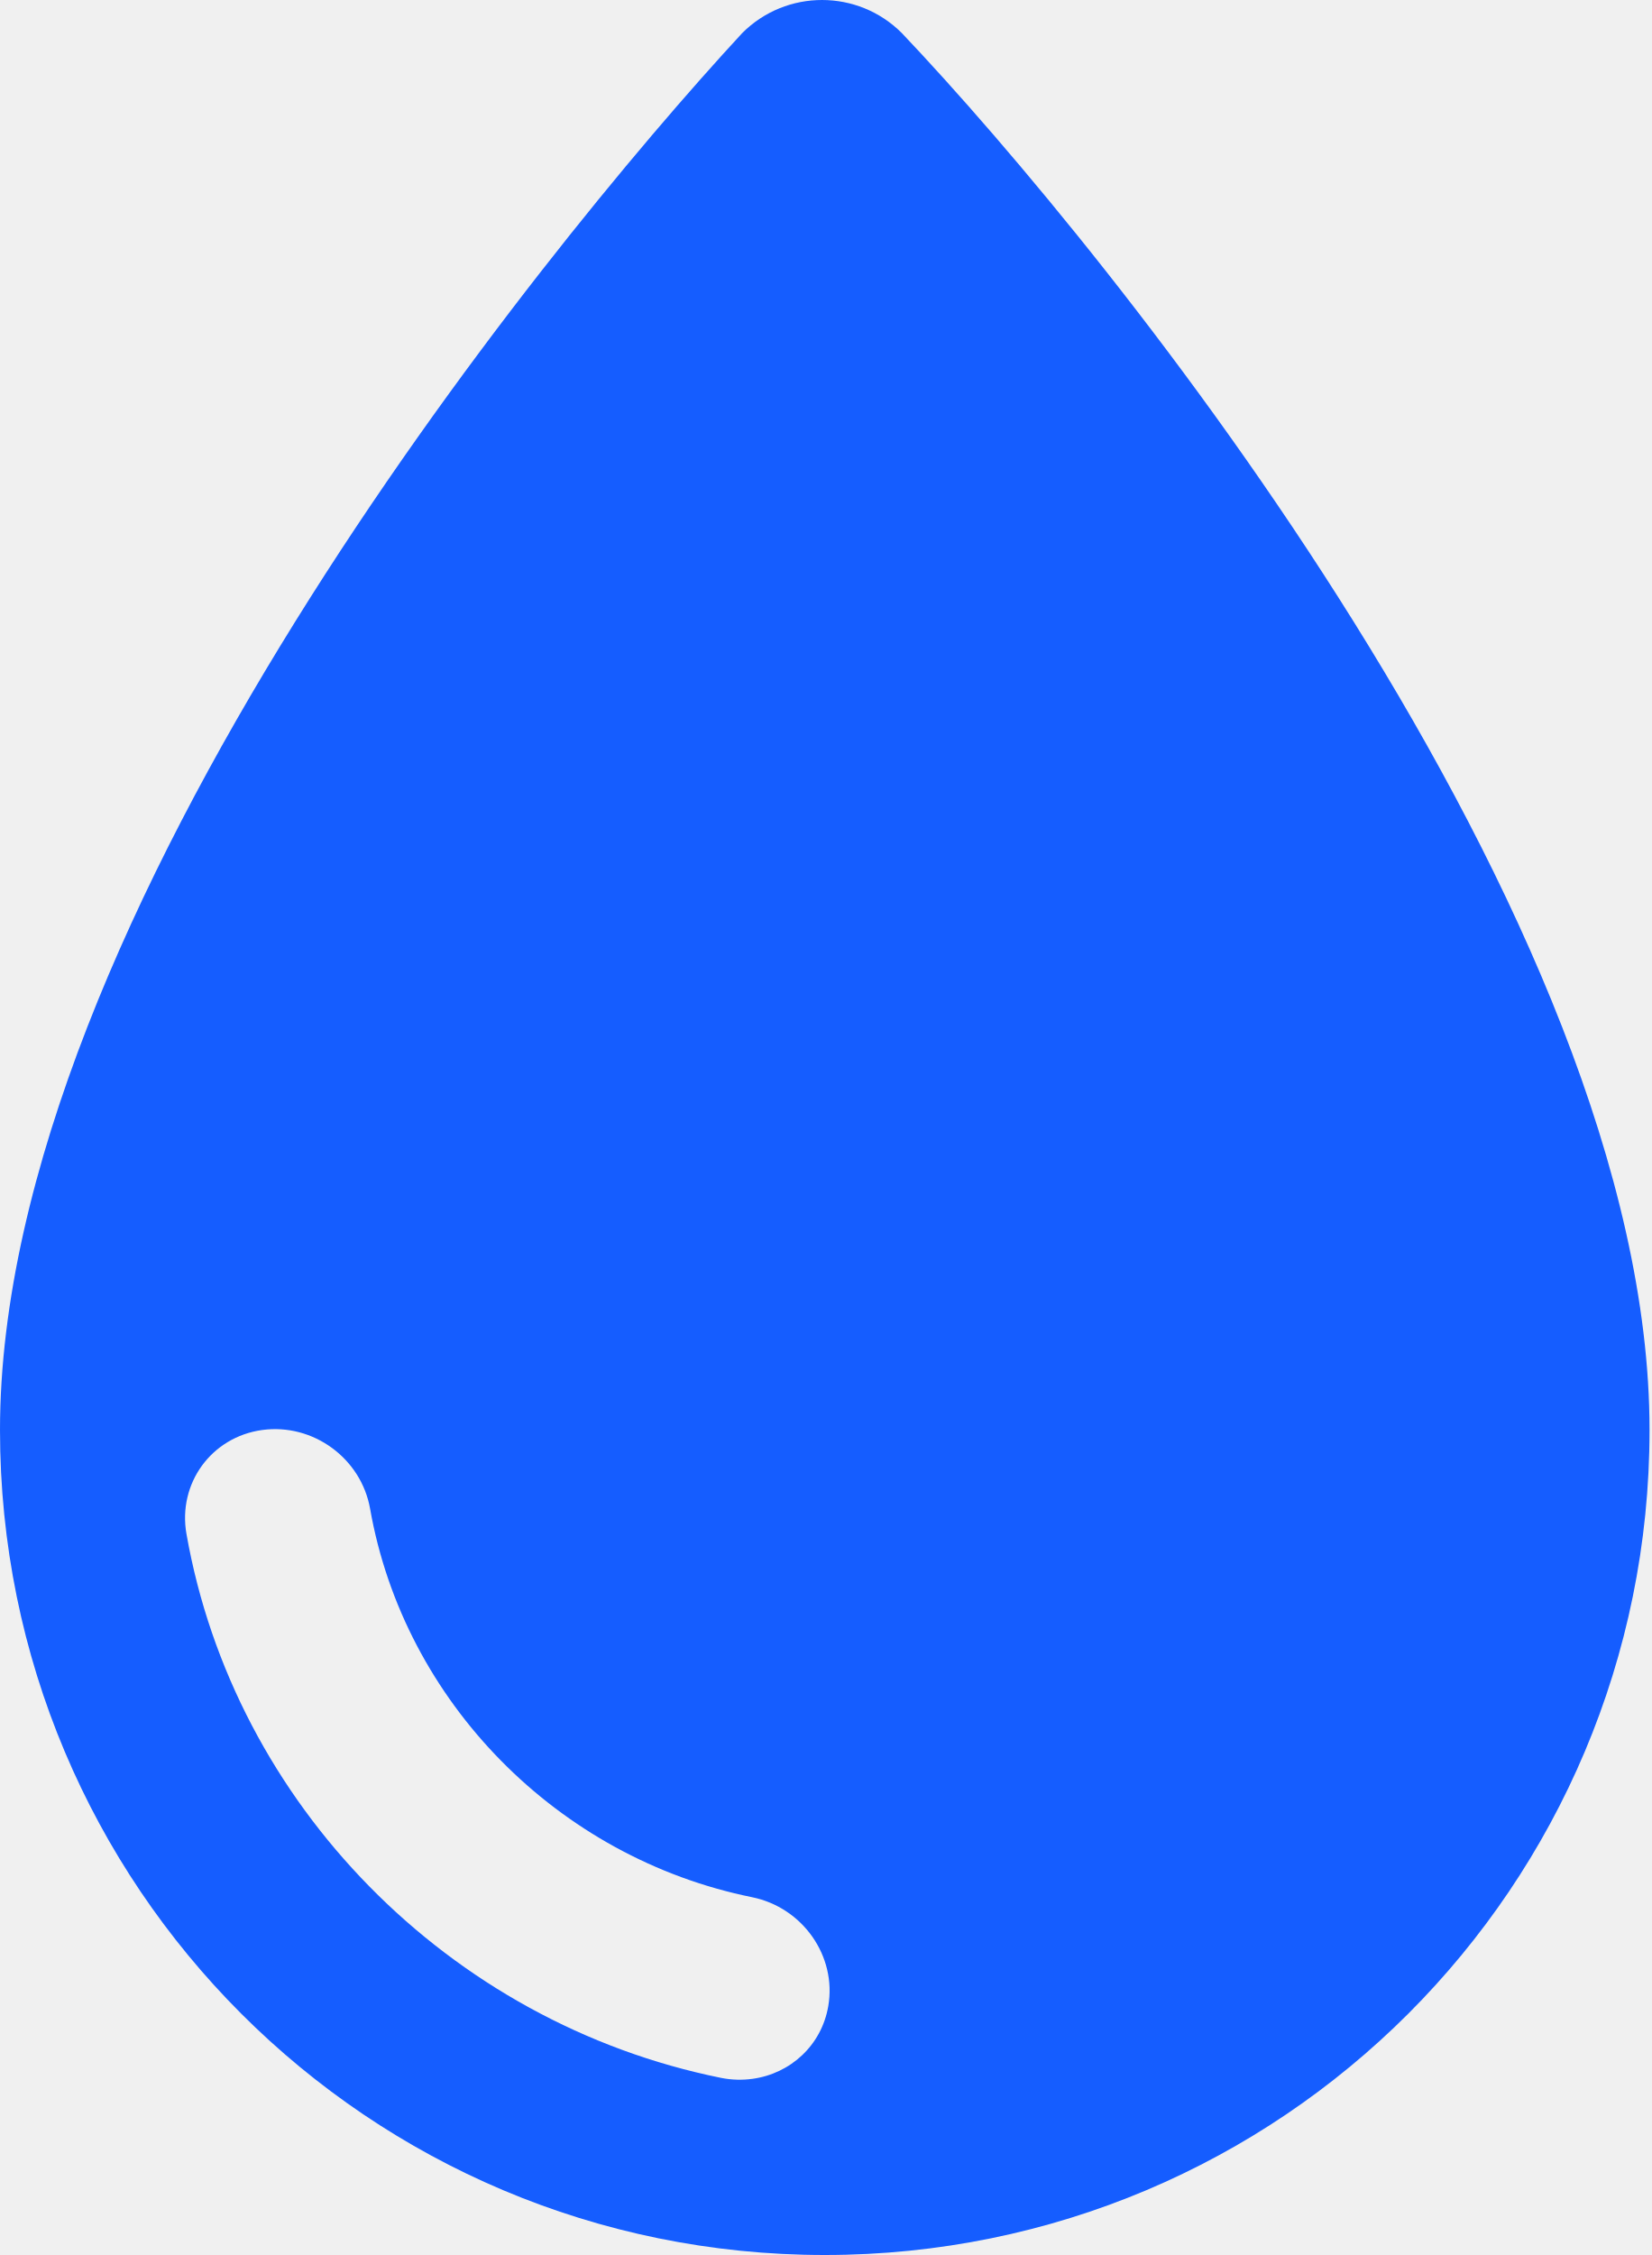
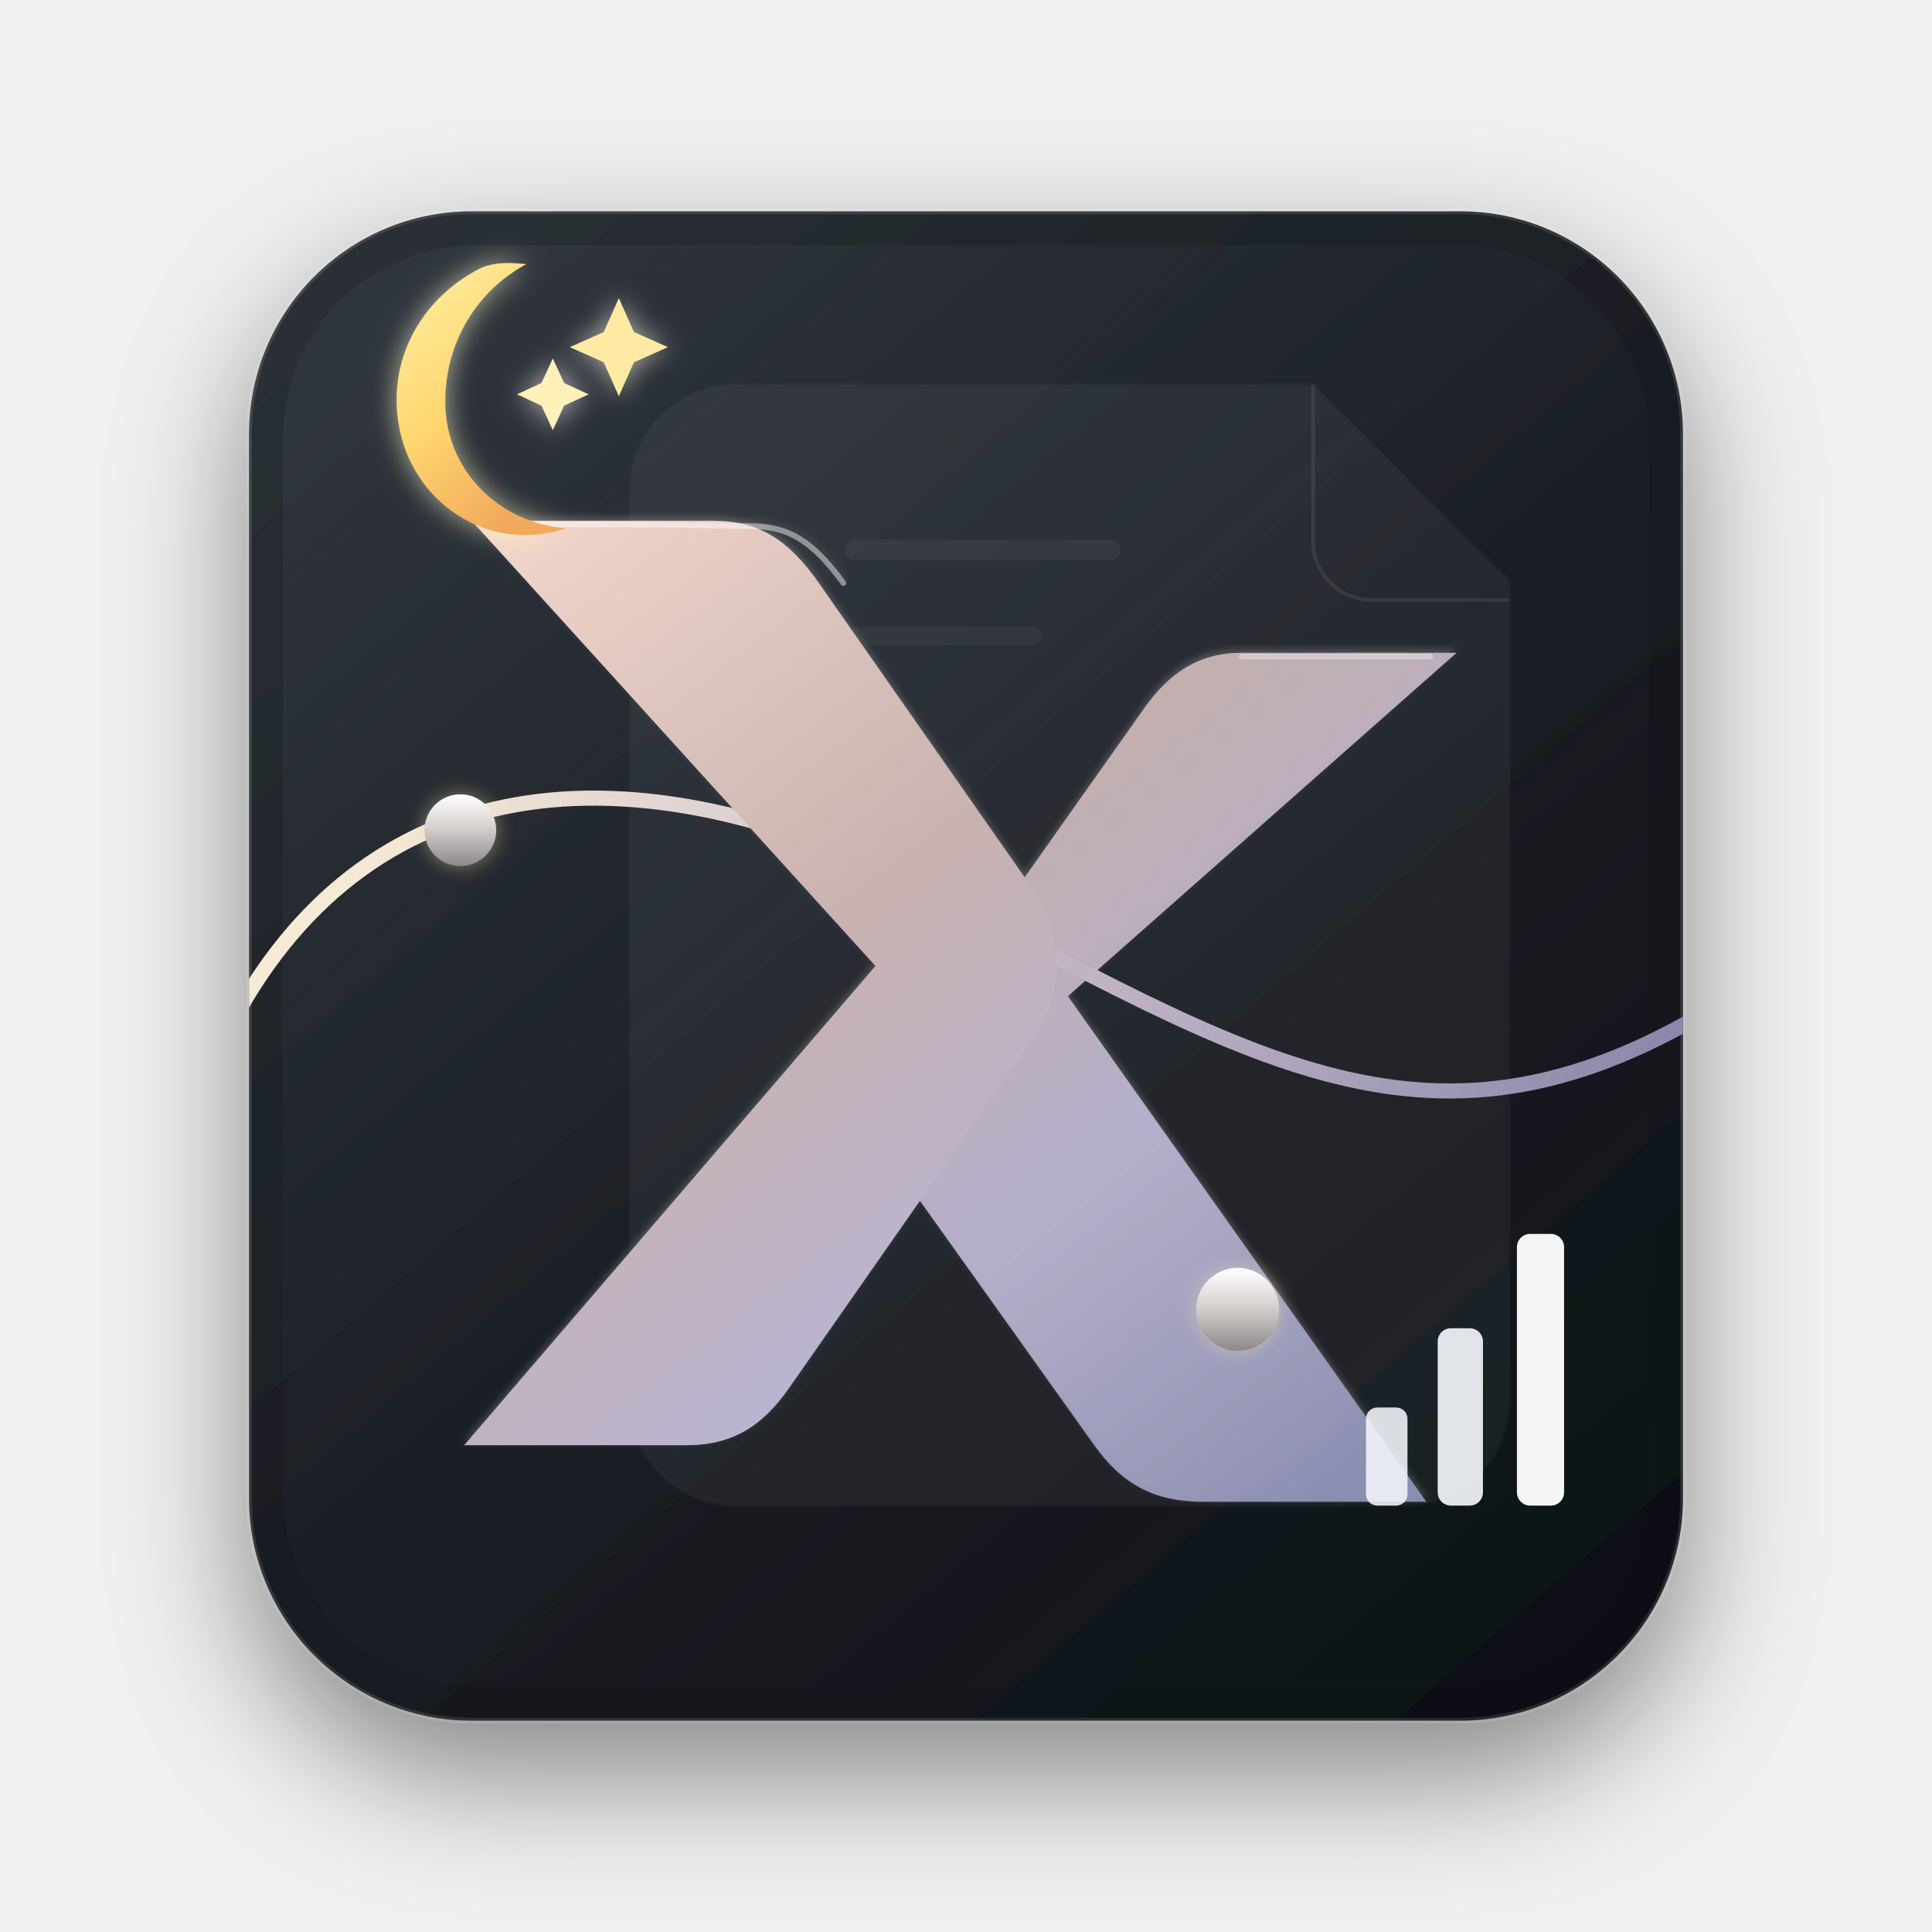
- <svg xmlns="http://www.w3.org/2000/svg" width="266" height="363" viewBox="0 0 266 363" fill="none">
-   <g clip-path="url(#clip0_111_151)">
-     <path fill-rule="evenodd" clip-rule="evenodd" d="M119.524 5.312C126.607 -1.771 138.117 -1.771 145.2 5.312C178.844 40.727 265.61 147.856 265.61 230.195C265.61 303.68 206.29 363 132.805 363C59.319 363 0 303.68 0 230.195C0 147.856 86.766 40.727 119.524 5.312ZM59.595 242.88C58.162 234.744 50.395 229.074 42.219 230.195C34.044 231.316 28.593 238.799 30.026 246.935C37.685 290.425 72.273 325.622 116.094 334.485C117.821 334.836 119.552 334.864 121.178 334.641C127.269 333.806 132.289 329.26 133.371 322.934C134.756 314.893 129.25 307.054 121.086 305.401C89.777 299.057 65.061 273.923 59.595 242.88Z" fill="#155DFF" />
-   </g>
+ <svg xmlns="http://www.w3.org/2000/svg" width="1024" height="1024" viewBox="0 0 1024 1024">
  <defs>
-     <clipPath id="clip0_111_151">
-       <rect width="266" height="363" fill="white" />
+     <linearGradient id="bg" x1="180" y1="120" x2="850" y2="900" gradientUnits="userSpaceOnUse">
+       <stop offset="0" stop-color="#2A3036" />
+       <stop offset="0.55" stop-color="#171B21" />
+       <stop offset="1" stop-color="#0D1015" />
+     </linearGradient>
+     <linearGradient id="bgInner" x1="240" y1="150" x2="800" y2="820" gradientUnits="userSpaceOnUse">
+       <stop offset="0" stop-color="#343A42" stop-opacity="0.75" />
+       <stop offset="1" stop-color="#11151B" stop-opacity="0.18" />
+     </linearGradient>
+     <linearGradient id="xGrad" x1="305" y1="230" x2="730" y2="780" gradientUnits="userSpaceOnUse">
+       <stop offset="0" stop-color="#F3D7CB" />
+       <stop offset="0.42" stop-color="#C8B2B0" />
+       <stop offset="0.68" stop-color="#B9B4D0" />
+       <stop offset="1" stop-color="#8E91B5" />
+     </linearGradient>
+     <linearGradient id="orbitGrad" x1="180" y1="460" x2="865" y2="645" gradientUnits="userSpaceOnUse">
+       <stop offset="0" stop-color="#FFF3DD" />
+       <stop offset="0.42" stop-color="#D9CAD6" />
+       <stop offset="1" stop-color="#928DB2" />
+     </linearGradient>
+     <linearGradient id="moonGrad" x1="200" y1="145" x2="294" y2="255" gradientUnits="userSpaceOnUse">
+       <stop offset="0" stop-color="#FFF1A9" />
+       <stop offset="0.55" stop-color="#FFD66F" />
+       <stop offset="1" stop-color="#F3A95C" />
+     </linearGradient>
+     <linearGradient id="metal" x1="0" y1="0" x2="0" y2="1">
+       <stop offset="0" stop-color="#FFFFFF" />
+       <stop offset="0.45" stop-color="#D8D2D1" />
+       <stop offset="1" stop-color="#8E8889" />
+     </linearGradient>
+     <filter id="softShadow" x="-30%" y="-30%" width="160%" height="160%">
+       <feDropShadow dx="0" dy="28" stdDeviation="36" flood-color="#000000" flood-opacity="0.45" />
+     </filter>
+     <filter id="xShadow" x="-30%" y="-30%" width="160%" height="160%">
+       <feDropShadow dx="0" dy="16" stdDeviation="12" flood-color="#000000" flood-opacity="0.38" />
+       <feDropShadow dx="0" dy="-2" stdDeviation="2" flood-color="#FFFFFF" flood-opacity="0.20" />
+     </filter>
+     <filter id="glow" x="-80%" y="-80%" width="260%" height="260%">
+       <feGaussianBlur stdDeviation="7" result="blur" />
+       <feColorMatrix in="blur" type="matrix" values="1 0 0 0 1                 0 1 0 0 .82                 0 0 1 0 .45                 0 0 0 .65 0" />
+       <feMerge>
+         <feMergeNode />
+         <feMergeNode in="SourceGraphic" />
+       </feMerge>
+     </filter>
+     <filter id="smallGlow" x="-80%" y="-80%" width="260%" height="260%">
+       <feDropShadow dx="0" dy="0" stdDeviation="5" flood-color="#F9E4B0" flood-opacity="0.45" />
+     </filter>
+     <clipPath id="roundClip">
+       <rect x="132" y="112" width="760" height="800" rx="118" ry="118" />
    </clipPath>
  </defs>
+   <rect x="132" y="112" width="760" height="800" rx="118" ry="118" fill="url(#bg)" filter="url(#softShadow)" />
+   <rect x="150" y="130" width="724" height="764" rx="102" ry="102" fill="url(#bgInner)" opacity="0.78" />
+   <rect x="132" y="112" width="760" height="800" rx="118" ry="118" fill="none" stroke="#FFFFFF" stroke-opacity="0.11" stroke-width="3" />
+   <g opacity="0.32">
+     <path d="M390 204H696L800 308V742C800 773 775 798 744 798H390C359 798 334 773 334 742V260C334 229 359 204 390 204Z" fill="#E9EDF7" opacity="0.16" stroke="#F7F8FC" stroke-opacity="0.32" stroke-width="2" />
+     <path d="M696 204V287C696 304 710 318 727 318H800" fill="none" stroke="#F7F8FC" stroke-opacity="0.28" stroke-width="2" />
+     <rect x="448" y="286" width="146" height="11" rx="5.5" fill="#FFFFFF" opacity="0.16" />
+     <rect x="448" y="332" width="104" height="10" rx="5" fill="#FFFFFF" opacity="0.12" />
+   </g>
+   <g clip-path="url(#roundClip)">
+     <path d="M124 540 C198 404, 340 392, 500 476 C676 568, 770 629, 930 520" fill="none" stroke="url(#orbitGrad)" stroke-width="8" stroke-linecap="round" opacity="0.95" />
+     <path d="M930 520 C1000 474, 1030 434, 1010 392" fill="none" stroke="#B8B0C8" stroke-width="8" stroke-linecap="round" stroke-dasharray="2 18" opacity="0.9" />
+   </g>
+   <g filter="url(#xShadow)">
+     <path d="M250 276              C294 276 336 276 378 276              C402 276 418 286 434 309              L548 472              C564 495 564 527 548 550              L418 736              C404 756 388 766 364 766              C324 766 286 766 246 766              L464 512              Z" fill="url(#xGrad)" />
+     <path d="M772 346              C732 346 696 346 658 346              C636 346 620 356 606 376              L483 550              C466 574 466 606 483 630              L580 766              C595 787 612 796 638 796              C676 796 716 796 756 796              L566 528              Z" fill="url(#xGrad)" opacity="0.96" />
+     <path d="M278 278 C326 278 365 278 402 279 C421 280 433 290 447 309" fill="none" stroke="#FFFFFF" stroke-opacity="0.45" stroke-width="3" stroke-linecap="round" />
+     <path d="M658 348 C690 348 724 348 758 348" fill="none" stroke="#FFFFFF" stroke-opacity="0.34" stroke-width="3" stroke-linecap="round" />
+   </g>
+   <circle cx="244" cy="440" r="19" fill="url(#metal)" filter="url(#smallGlow)" />
+   <circle cx="656" cy="694" r="22" fill="url(#metal)" filter="url(#smallGlow)" />
+   <g filter="url(#glow)">
+     <path d="M255 142              C225 157 206 188 211 223              C217 266 259 294 300 280              C263 277 236 248 236 213              C236 181 253 154 279 140              C270 139 262 139 255 142Z" fill="url(#moonGrad)" />
+     <path d="M328 158 L336 176 L354 184 L336 192 L328 210 L320 192 L302 184 L320 176 Z" fill="#FFEAA4" />
+     <path d="M293 190 L299 203 L312 209 L299 215 L293 228 L287 215 L274 209 L287 203 Z" fill="#FFF1B8" />
+   </g>
+   <g opacity="0.95">
+     <rect x="724" y="746" width="22" height="52" rx="6" fill="#F4F6FB" opacity="0.92" />
+     <rect x="762" y="704" width="24" height="94" rx="7" fill="#F4F6FB" opacity="0.96" />
+     <rect x="804" y="654" width="25" height="144" rx="7" fill="#FFFFFF" />
+   </g>
</svg>
